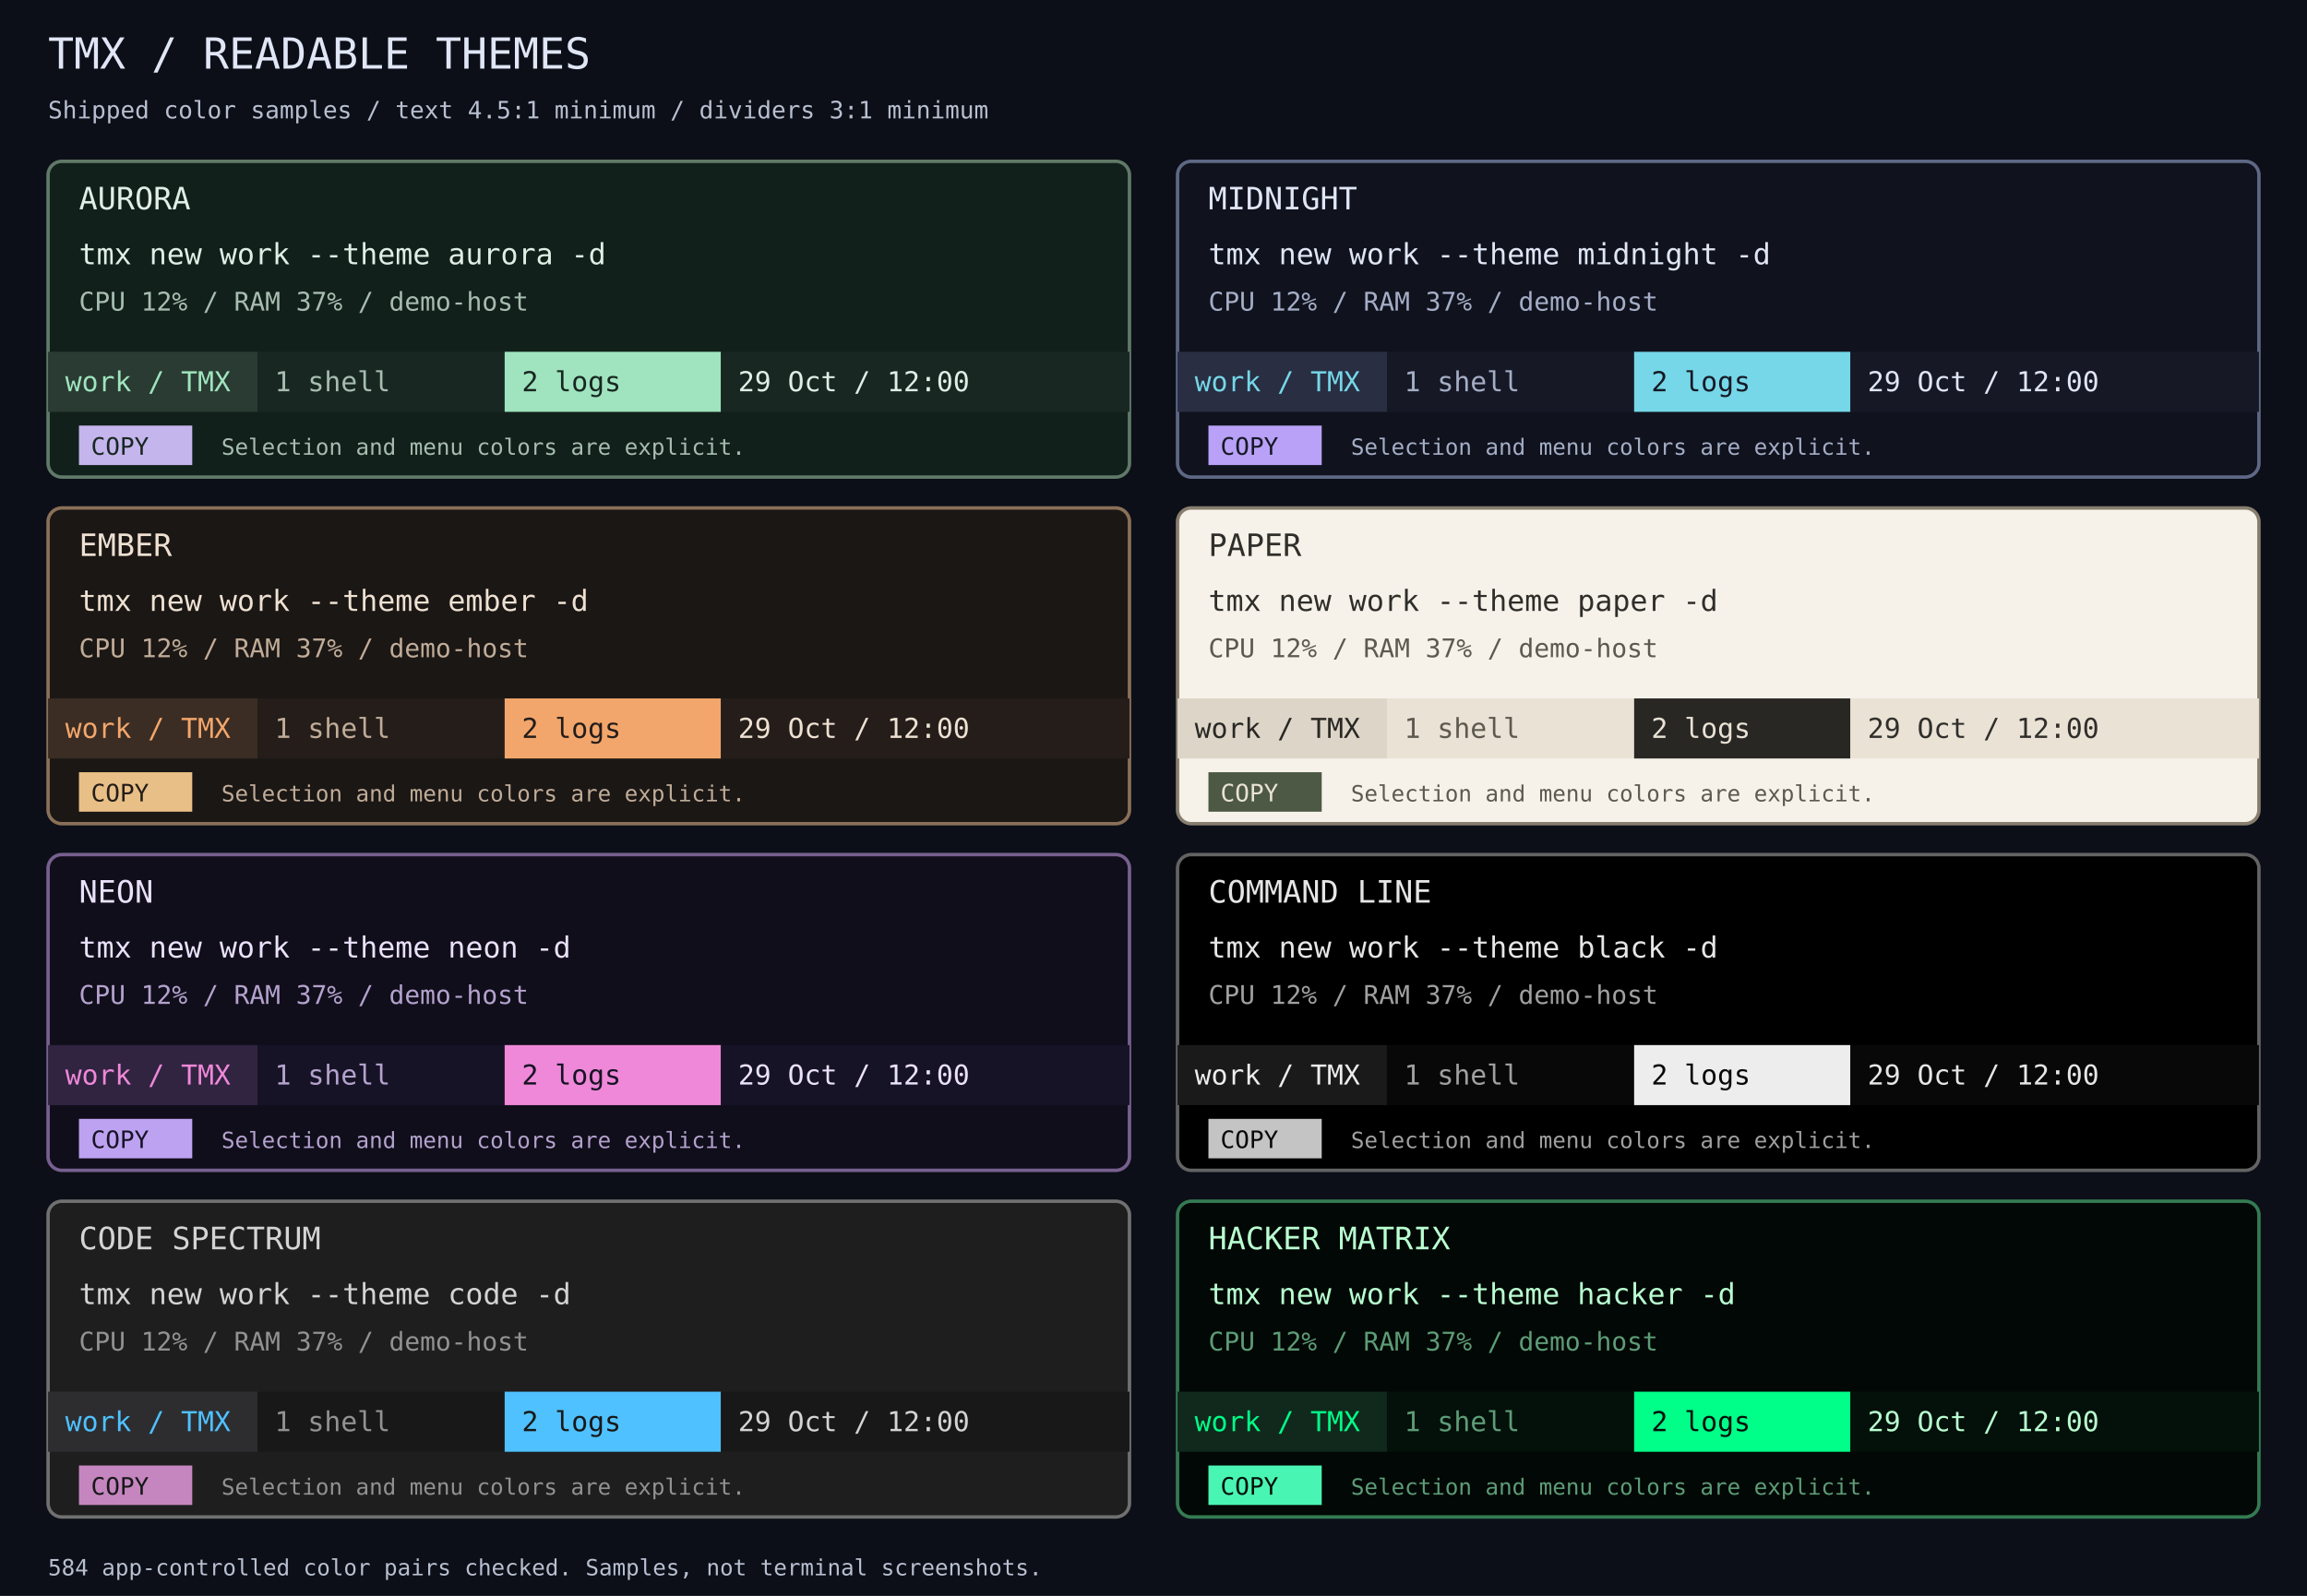
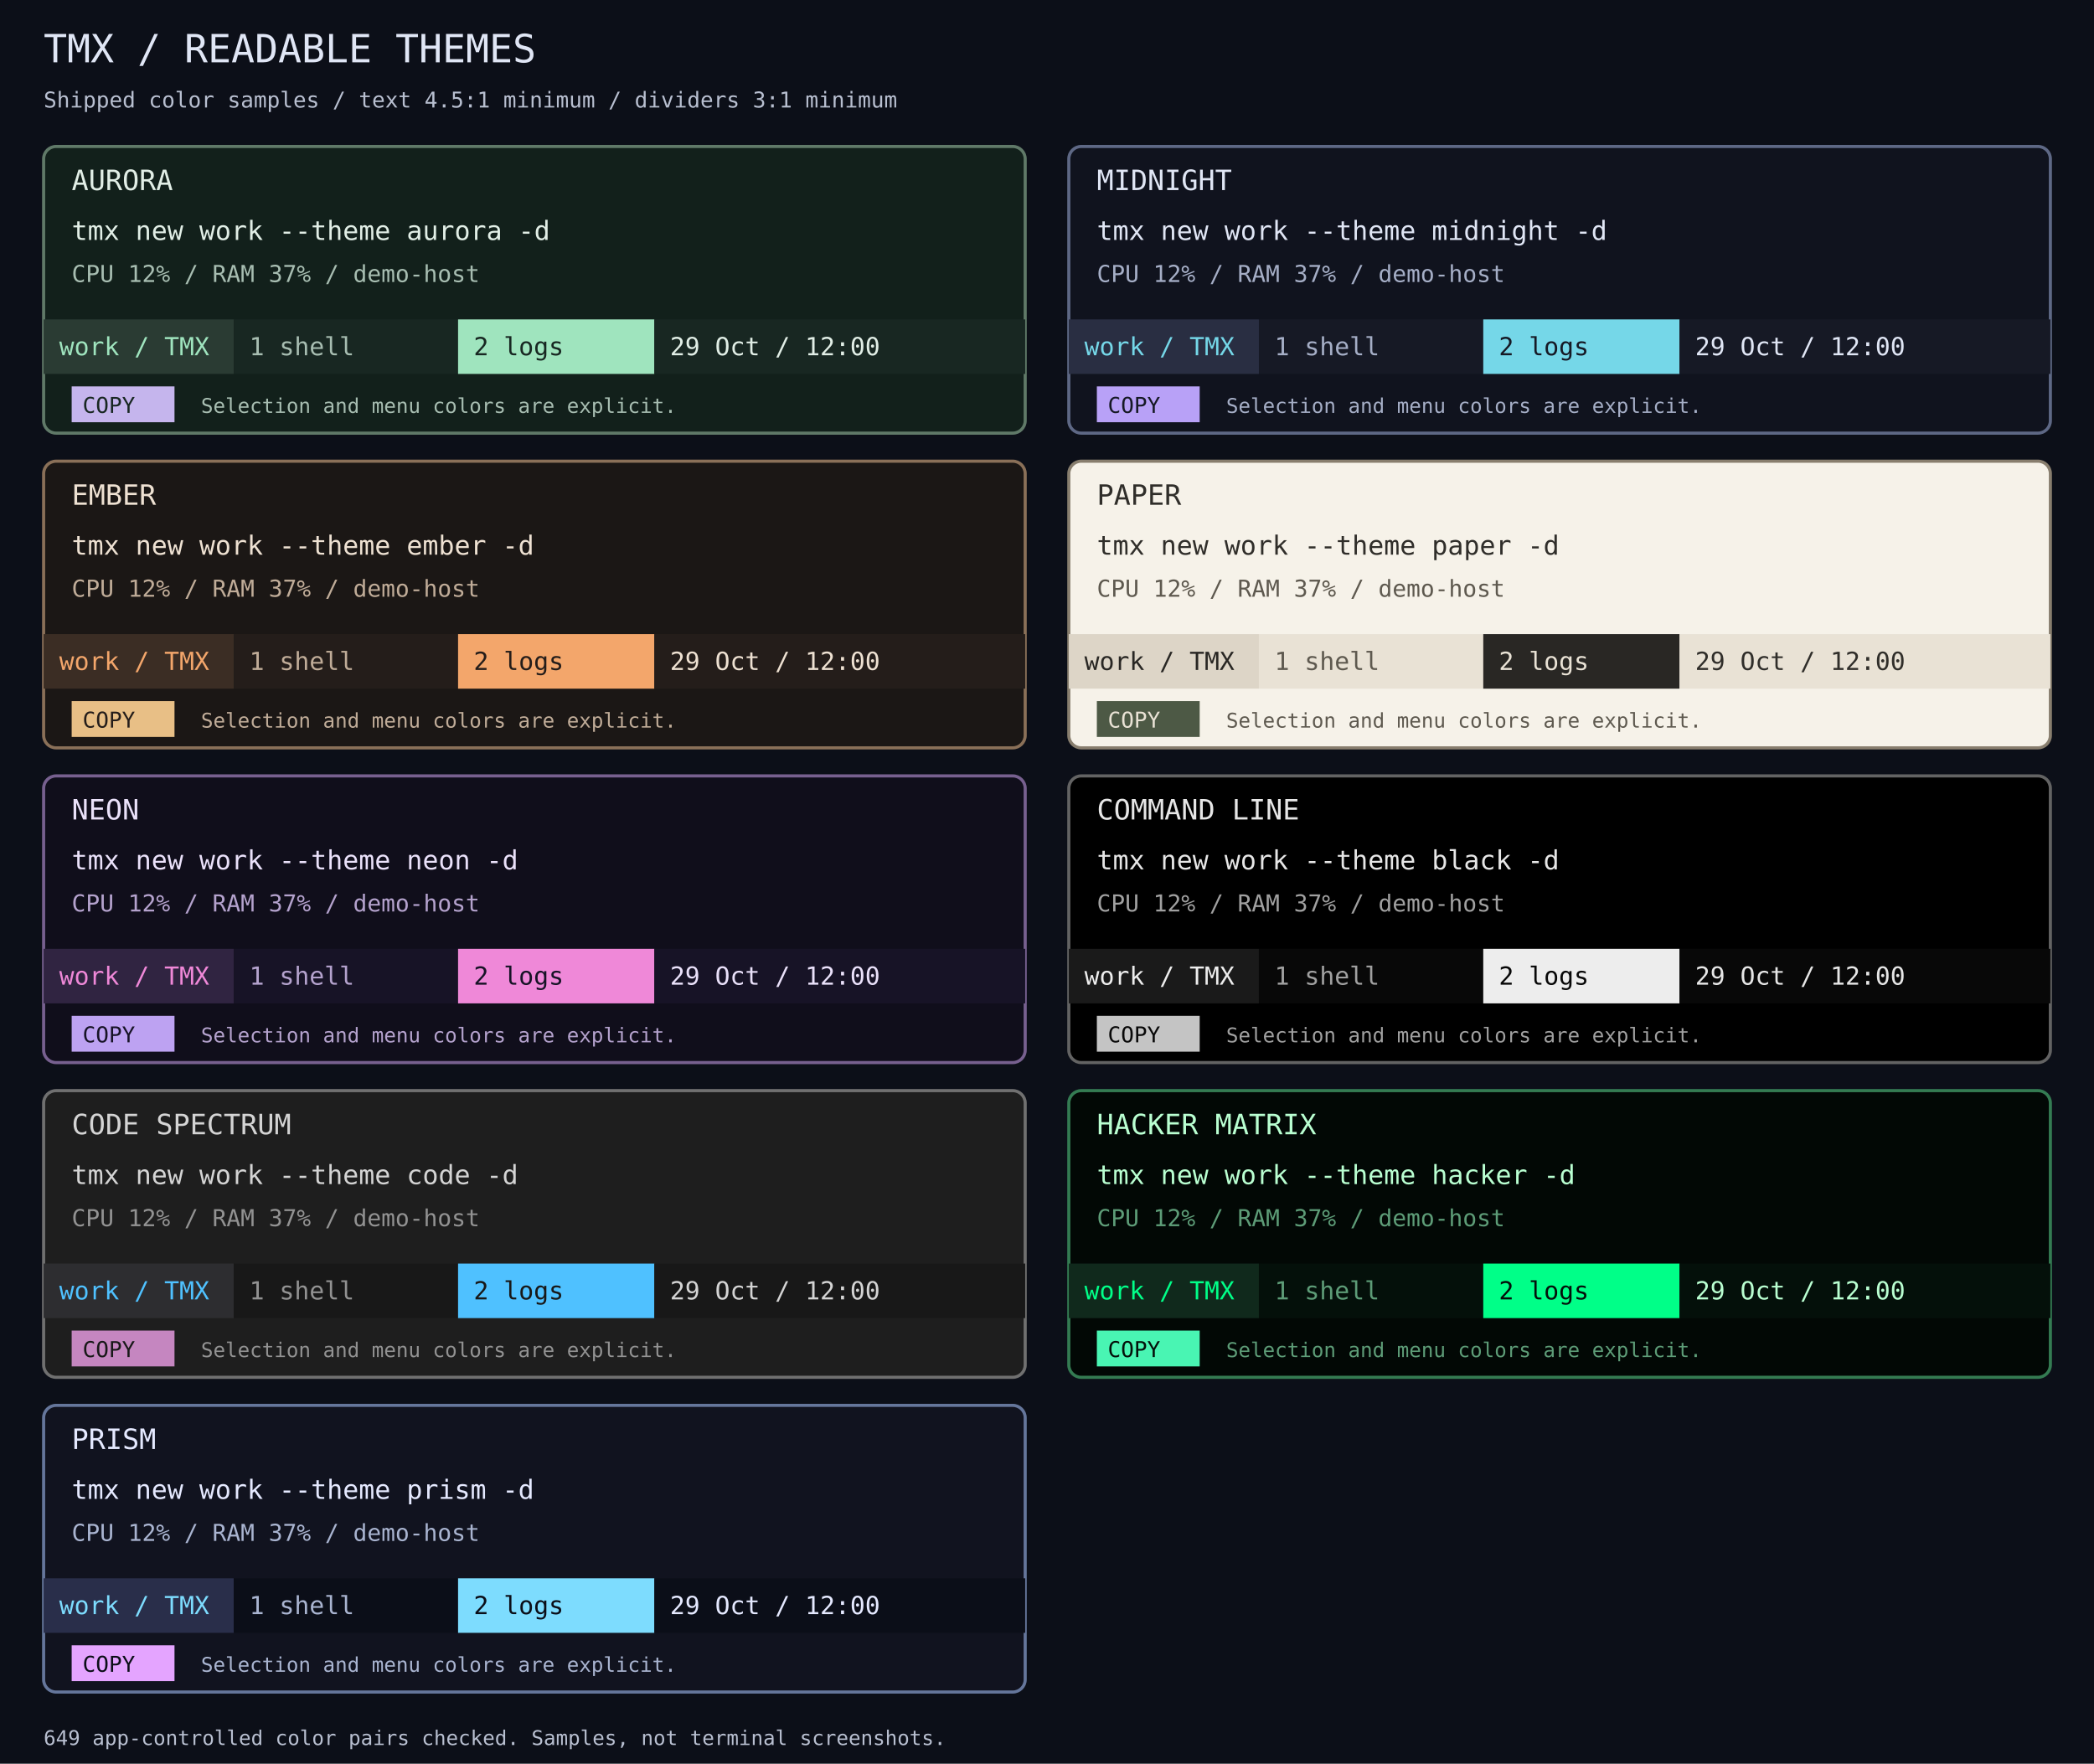
- <svg xmlns="http://www.w3.org/2000/svg" width="1344" height="930" viewBox="0 0 1344 930">
-   <rect width="1344" height="930" fill="#0c0f18" />
+ <svg xmlns="http://www.w3.org/2000/svg" width="1344" height="1132" viewBox="0 0 1344 1132">
+   <rect width="1344" height="1132" fill="#0c0f18" />
  <g font-family="Consolas,DejaVu Sans Mono,monospace">
    <text x="28" y="40" font-size="25" fill="#e0e6f5">TMX / READABLE THEMES</text>
    <text x="28" y="69" font-size="14" fill="#b8bfd0">Shipped color samples / text 4.5:1 minimum / dividers 3:1 minimum</text>
    <rect x="28" y="94" width="630" height="184" rx="8" fill="#12201b" stroke="#607968" stroke-width="2" />
    <text x="46" y="122" font-size="18" fill="#e1eee6">AURORA</text>
    <text x="46" y="154" font-size="17" fill="#e1eee6">tmx new work --theme aurora -d</text>
    <text x="46" y="181" font-size="15" fill="#a7bdb1">CPU 12% / RAM 37% / demo-host</text>
    <rect x="28" y="205" width="122" height="35" fill="#2a3b33" />
    <text x="38" y="228" font-size="16" fill="#9fe4be">work / TMX</text>
    <rect x="150" y="205" width="144" height="35" fill="#182722" />
    <text x="160" y="228" font-size="16" fill="#a7bdb1">1 shell</text>
    <rect x="294" y="205" width="126" height="35" fill="#9fe4be" />
    <text x="304" y="228" font-size="16" fill="#182722">2 logs</text>
    <rect x="420" y="205" width="238" height="35" fill="#182722" />
    <text x="430" y="228" font-size="16" fill="#e1eee6">29 Oct / 12:00</text>
    <rect x="46" y="248" width="66" height="23" fill="#c5b5ed" />
    <text x="53" y="265" font-size="14" fill="#182722">COPY</text>
    <text x="129" y="265" font-size="13" fill="#a7bdb1">Selection and menu colors are explicit.</text>
    <rect x="686" y="94" width="630" height="184" rx="8" fill="#10131e" stroke="#5e6885" stroke-width="2" />
    <text x="704" y="122" font-size="18" fill="#e0e6f5">MIDNIGHT</text>
    <text x="704" y="154" font-size="17" fill="#e0e6f5">tmx new work --theme midnight -d</text>
    <text x="704" y="181" font-size="15" fill="#a5aec6">CPU 12% / RAM 37% / demo-host</text>
    <rect x="686" y="205" width="122" height="35" fill="#292e42" />
    <text x="696" y="228" font-size="16" fill="#75d7e8">work / TMX</text>
    <rect x="808" y="205" width="144" height="35" fill="#161925" />
    <text x="818" y="228" font-size="16" fill="#a5aec6">1 shell</text>
    <rect x="952" y="205" width="126" height="35" fill="#75d7e8" />
    <text x="962" y="228" font-size="16" fill="#161925">2 logs</text>
    <rect x="1078" y="205" width="238" height="35" fill="#161925" />
    <text x="1088" y="228" font-size="16" fill="#e0e6f5">29 Oct / 12:00</text>
    <rect x="704" y="248" width="66" height="23" fill="#b8a1f7" />
    <text x="711" y="265" font-size="14" fill="#161925">COPY</text>
    <text x="787" y="265" font-size="13" fill="#a5aec6">Selection and menu colors are explicit.</text>
    <rect x="28" y="296" width="630" height="184" rx="8" fill="#1b1715" stroke="#8a7058" stroke-width="2" />
    <text x="46" y="324" font-size="18" fill="#eee1d2">EMBER</text>
    <text x="46" y="356" font-size="17" fill="#eee1d2">tmx new work --theme ember -d</text>
    <text x="46" y="383" font-size="15" fill="#c0ac98">CPU 12% / RAM 37% / demo-host</text>
    <rect x="28" y="407" width="122" height="35" fill="#3b2d24" />
    <text x="38" y="430" font-size="16" fill="#f3a66b">work / TMX</text>
    <rect x="150" y="407" width="144" height="35" fill="#241d1a" />
    <text x="160" y="430" font-size="16" fill="#c0ac98">1 shell</text>
    <rect x="294" y="407" width="126" height="35" fill="#f3a66b" />
    <text x="304" y="430" font-size="16" fill="#241d1a">2 logs</text>
    <rect x="420" y="407" width="238" height="35" fill="#241d1a" />
    <text x="430" y="430" font-size="16" fill="#eee1d2">29 Oct / 12:00</text>
    <rect x="46" y="450" width="66" height="23" fill="#e8bf86" />
    <text x="53" y="467" font-size="14" fill="#241d1a">COPY</text>
    <text x="129" y="467" font-size="13" fill="#c0ac98">Selection and menu colors are explicit.</text>
    <rect x="686" y="296" width="630" height="184" rx="8" fill="#f6f2e9" stroke="#887e6e" stroke-width="2" />
    <text x="704" y="324" font-size="18" fill="#302e2a">PAPER</text>
    <text x="704" y="356" font-size="17" fill="#302e2a">tmx new work --theme paper -d</text>
    <text x="704" y="383" font-size="15" fill="#5e594f">CPU 12% / RAM 37% / demo-host</text>
    <rect x="686" y="407" width="122" height="35" fill="#ddd5c7" />
    <text x="696" y="430" font-size="16" fill="#292724">work / TMX</text>
    <rect x="808" y="407" width="144" height="35" fill="#e9e2d5" />
    <text x="818" y="430" font-size="16" fill="#5e594f">1 shell</text>
    <rect x="952" y="407" width="126" height="35" fill="#292724" />
    <text x="962" y="430" font-size="16" fill="#e9e2d5">2 logs</text>
    <rect x="1078" y="407" width="238" height="35" fill="#e9e2d5" />
    <text x="1088" y="430" font-size="16" fill="#302e2a">29 Oct / 12:00</text>
    <rect x="704" y="450" width="66" height="23" fill="#4d5945" />
    <text x="711" y="467" font-size="14" fill="#e9e2d5">COPY</text>
    <text x="787" y="467" font-size="13" fill="#5e594f">Selection and menu colors are explicit.</text>
    <rect x="28" y="498" width="630" height="184" rx="8" fill="#100e1b" stroke="#77608f" stroke-width="2" />
    <text x="46" y="526" font-size="18" fill="#eae1fa">NEON</text>
    <text x="46" y="558" font-size="17" fill="#eae1fa">tmx new work --theme neon -d</text>
    <text x="46" y="585" font-size="15" fill="#b4a2cd">CPU 12% / RAM 37% / demo-host</text>
    <rect x="28" y="609" width="122" height="35" fill="#302441" />
    <text x="38" y="632" font-size="16" fill="#ef88d8">work / TMX</text>
    <rect x="150" y="609" width="144" height="35" fill="#171326" />
    <text x="160" y="632" font-size="16" fill="#b4a2cd">1 shell</text>
    <rect x="294" y="609" width="126" height="35" fill="#ef88d8" />
    <text x="304" y="632" font-size="16" fill="#171326">2 logs</text>
    <rect x="420" y="609" width="238" height="35" fill="#171326" />
    <text x="430" y="632" font-size="16" fill="#eae1fa">29 Oct / 12:00</text>
    <rect x="46" y="652" width="66" height="23" fill="#bda2f2" />
    <text x="53" y="669" font-size="14" fill="#171326">COPY</text>
    <text x="129" y="669" font-size="13" fill="#b4a2cd">Selection and menu colors are explicit.</text>
    <rect x="686" y="498" width="630" height="184" rx="8" fill="#000000" stroke="#636363" stroke-width="2" />
    <text x="704" y="526" font-size="18" fill="#e6e6e6">COMMAND LINE</text>
    <text x="704" y="558" font-size="17" fill="#e6e6e6">tmx new work --theme black -d</text>
    <text x="704" y="585" font-size="15" fill="#a0a0a0">CPU 12% / RAM 37% / demo-host</text>
    <rect x="686" y="609" width="122" height="35" fill="#1a1a1a" />
    <text x="696" y="632" font-size="16" fill="#ededed">work / TMX</text>
    <rect x="808" y="609" width="144" height="35" fill="#080808" />
    <text x="818" y="632" font-size="16" fill="#a0a0a0">1 shell</text>
    <rect x="952" y="609" width="126" height="35" fill="#ededed" />
    <text x="962" y="632" font-size="16" fill="#080808">2 logs</text>
    <rect x="1078" y="609" width="238" height="35" fill="#080808" />
    <text x="1088" y="632" font-size="16" fill="#e6e6e6">29 Oct / 12:00</text>
    <rect x="704" y="652" width="66" height="23" fill="#c4c4c4" />
    <text x="711" y="669" font-size="14" fill="#080808">COPY</text>
    <text x="787" y="669" font-size="13" fill="#a0a0a0">Selection and menu colors are explicit.</text>
    <rect x="28" y="700" width="630" height="184" rx="8" fill="#1e1e1e" stroke="#707070" stroke-width="2" />
    <text x="46" y="728" font-size="18" fill="#d4d4d4">CODE SPECTRUM</text>
    <text x="46" y="760" font-size="17" fill="#d4d4d4">tmx new work --theme code -d</text>
    <text x="46" y="787" font-size="15" fill="#929292">CPU 12% / RAM 37% / demo-host</text>
    <rect x="28" y="811" width="122" height="35" fill="#2d2d30" />
    <text x="38" y="834" font-size="16" fill="#4fc1ff">work / TMX</text>
    <rect x="150" y="811" width="144" height="35" fill="#181818" />
    <text x="160" y="834" font-size="16" fill="#929292">1 shell</text>
    <rect x="294" y="811" width="126" height="35" fill="#4fc1ff" />
    <text x="304" y="834" font-size="16" fill="#181818">2 logs</text>
    <rect x="420" y="811" width="238" height="35" fill="#181818" />
    <text x="430" y="834" font-size="16" fill="#d4d4d4">29 Oct / 12:00</text>
    <rect x="46" y="854" width="66" height="23" fill="#c586c0" />
    <text x="53" y="871" font-size="14" fill="#181818">COPY</text>
    <text x="129" y="871" font-size="13" fill="#929292">Selection and menu colors are explicit.</text>
    <rect x="686" y="700" width="630" height="184" rx="8" fill="#020805" stroke="#347b52" stroke-width="2" />
    <text x="704" y="728" font-size="18" fill="#b9ffd1">HACKER MATRIX</text>
    <text x="704" y="760" font-size="17" fill="#b9ffd1">tmx new work --theme hacker -d</text>
    <text x="704" y="787" font-size="15" fill="#5d9c77">CPU 12% / RAM 37% / demo-host</text>
    <rect x="686" y="811" width="122" height="35" fill="#10291c" />
    <text x="696" y="834" font-size="16" fill="#00ff88">work / TMX</text>
    <rect x="808" y="811" width="144" height="35" fill="#04100a" />
    <text x="818" y="834" font-size="16" fill="#5d9c77">1 shell</text>
    <rect x="952" y="811" width="126" height="35" fill="#00ff88" />
    <text x="962" y="834" font-size="16" fill="#04100a">2 logs</text>
    <rect x="1078" y="811" width="238" height="35" fill="#04100a" />
    <text x="1088" y="834" font-size="16" fill="#b9ffd1">29 Oct / 12:00</text>
    <rect x="704" y="854" width="66" height="23" fill="#49f5b3" />
    <text x="711" y="871" font-size="14" fill="#04100a">COPY</text>
    <text x="787" y="871" font-size="13" fill="#5d9c77">Selection and menu colors are explicit.</text>
-     <text x="28" y="918" font-size="13" fill="#b8bfd0">584 app-controlled color pairs checked. Samples, not terminal screenshots.</text>
+     <rect x="28" y="902" width="630" height="184" rx="8" fill="#11131f" stroke="#65769b" stroke-width="2" />
+     <text x="46" y="930" font-size="18" fill="#e5e9ff">PRISM</text>
+     <text x="46" y="962" font-size="17" fill="#e5e9ff">tmx new work --theme prism -d</text>
+     <text x="46" y="989" font-size="15" fill="#a9b4d0">CPU 12% / RAM 37% / demo-host</text>
+     <rect x="28" y="1013" width="122" height="35" fill="#292e4a" />
+     <text x="38" y="1036" font-size="16" fill="#7ddcfe">work / TMX</text>
+     <rect x="150" y="1013" width="144" height="35" fill="#0b0e18" />
+     <text x="160" y="1036" font-size="16" fill="#a9b4d0">1 shell</text>
+     <rect x="294" y="1013" width="126" height="35" fill="#7ddcfe" />
+     <text x="304" y="1036" font-size="16" fill="#0b0e18">2 logs</text>
+     <rect x="420" y="1013" width="238" height="35" fill="#0b0e18" />
+     <text x="430" y="1036" font-size="16" fill="#e5e9ff">29 Oct / 12:00</text>
+     <rect x="46" y="1056" width="66" height="23" fill="#e4a4ff" />
+     <text x="53" y="1073" font-size="14" fill="#0b0e18">COPY</text>
+     <text x="129" y="1073" font-size="13" fill="#a9b4d0">Selection and menu colors are explicit.</text>
+     <text x="28" y="1120" font-size="13" fill="#b8bfd0">649 app-controlled color pairs checked. Samples, not terminal screenshots.</text>
  </g>
</svg>
